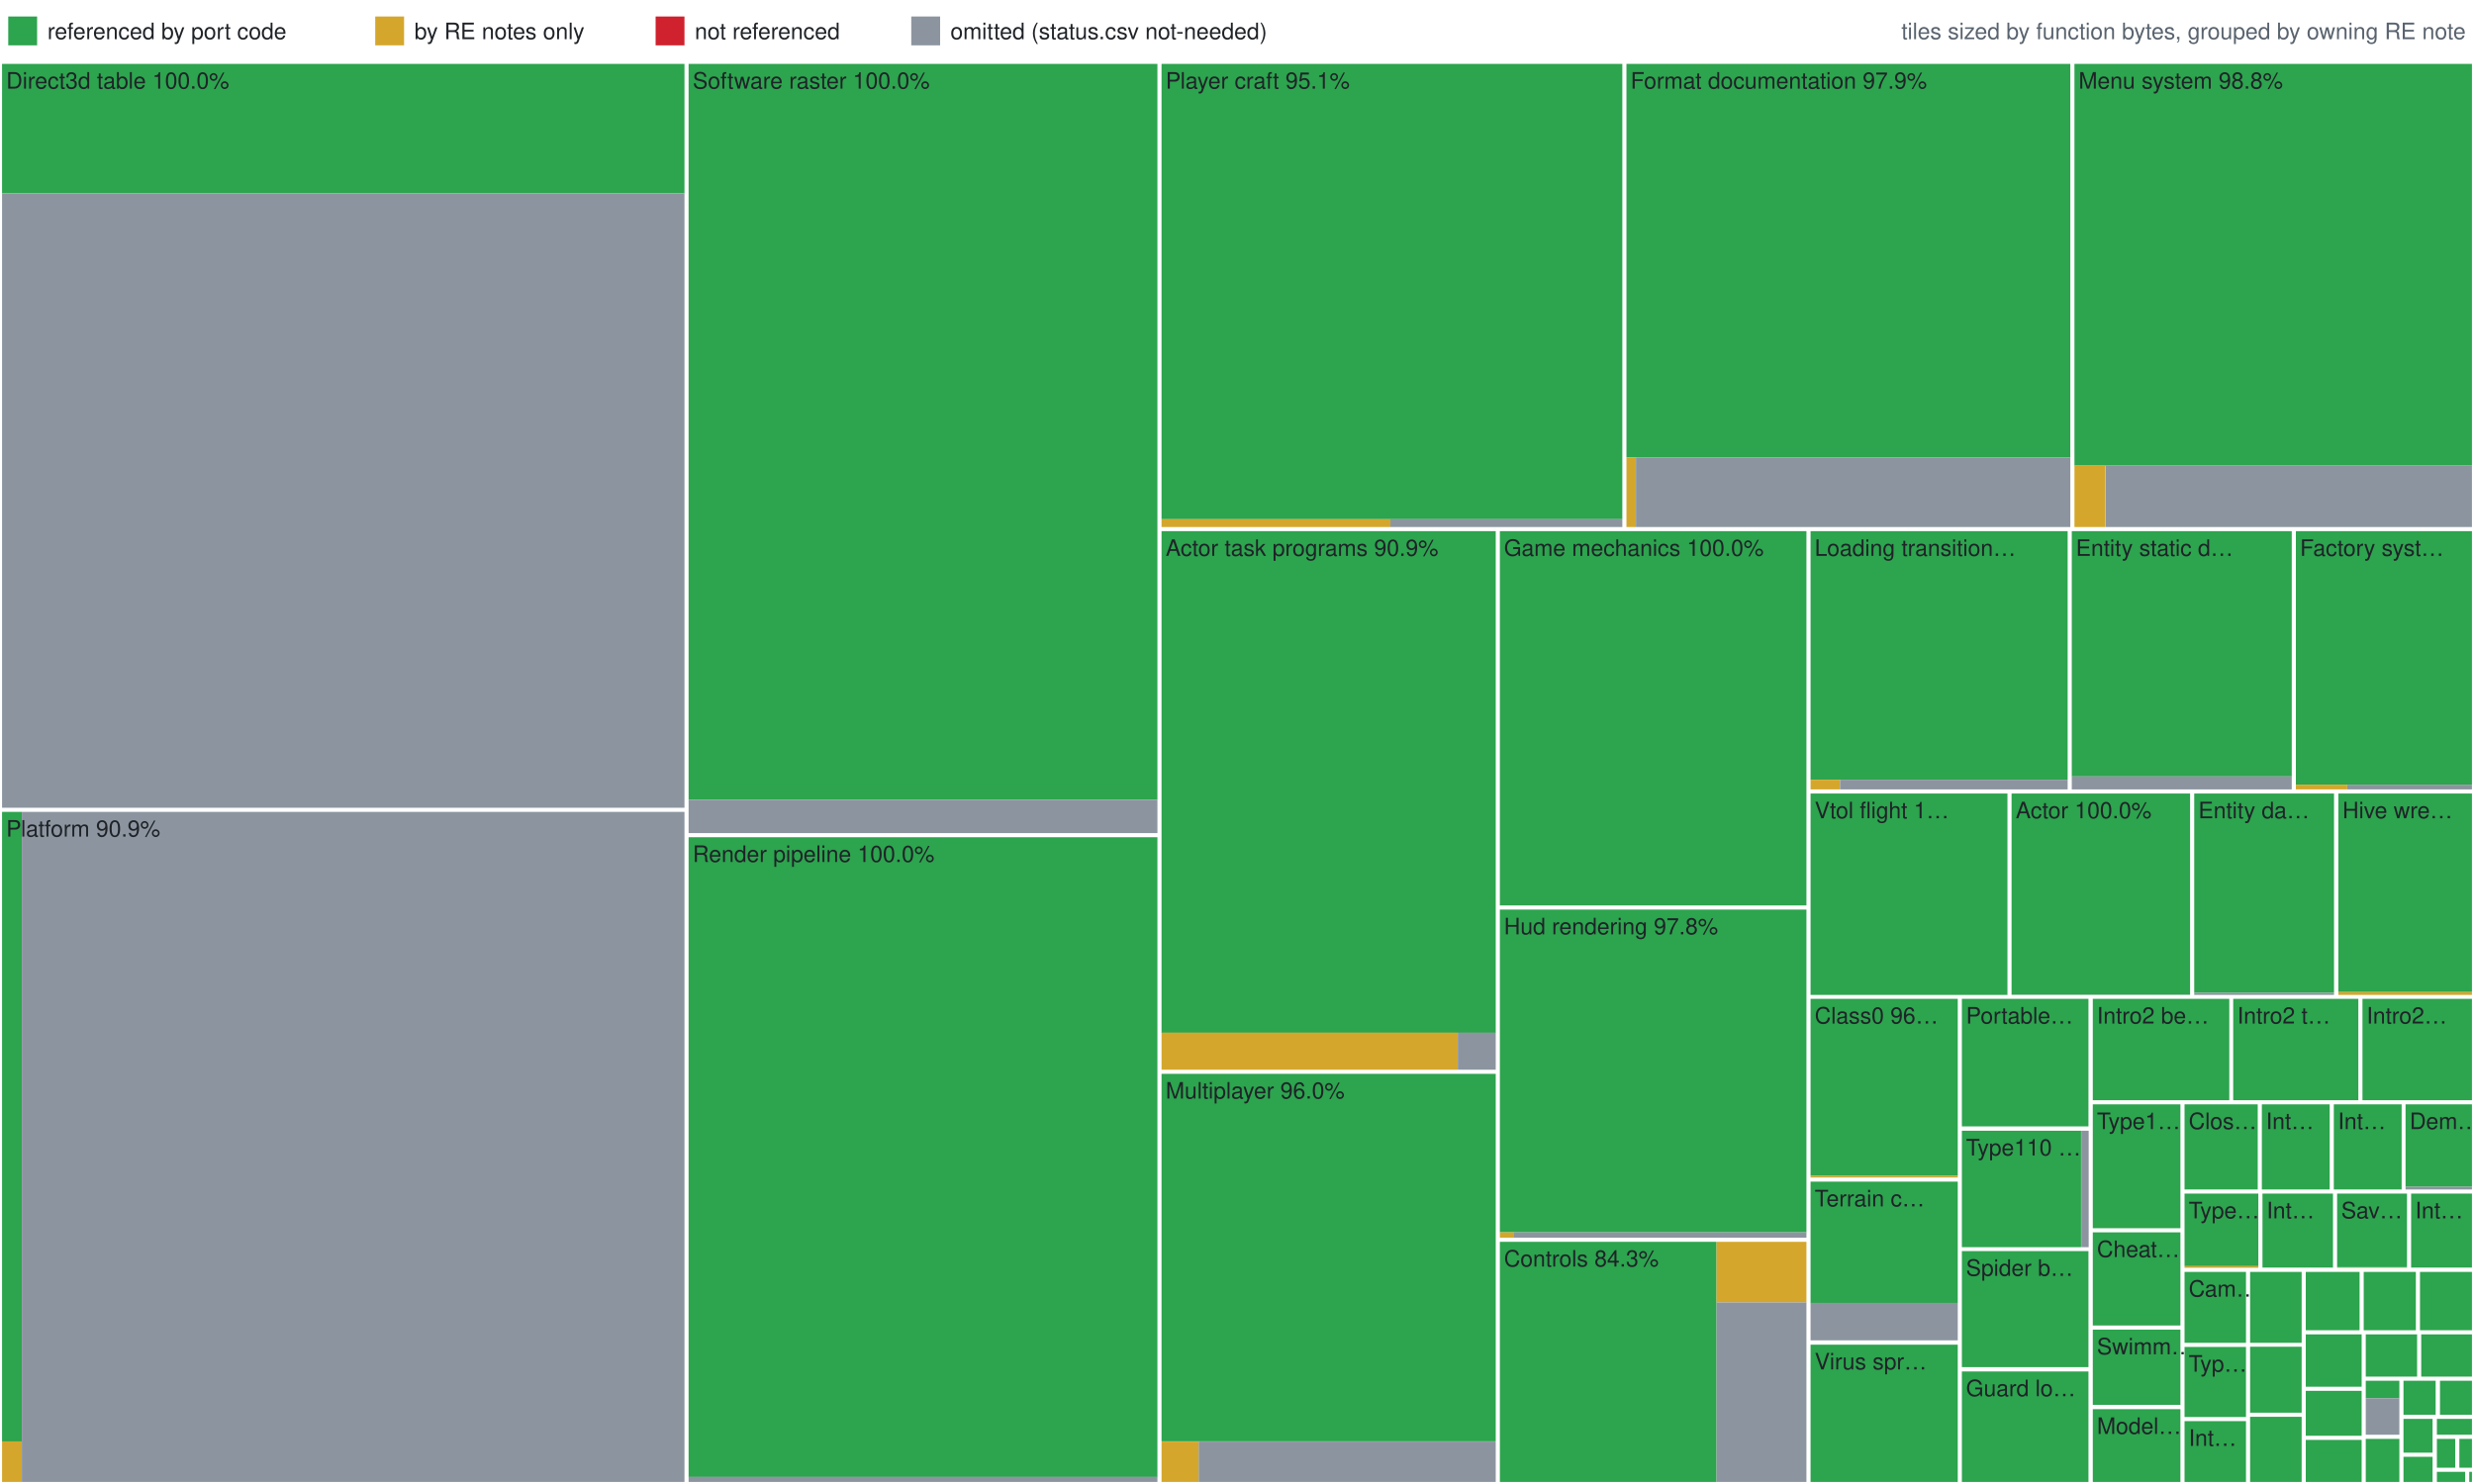
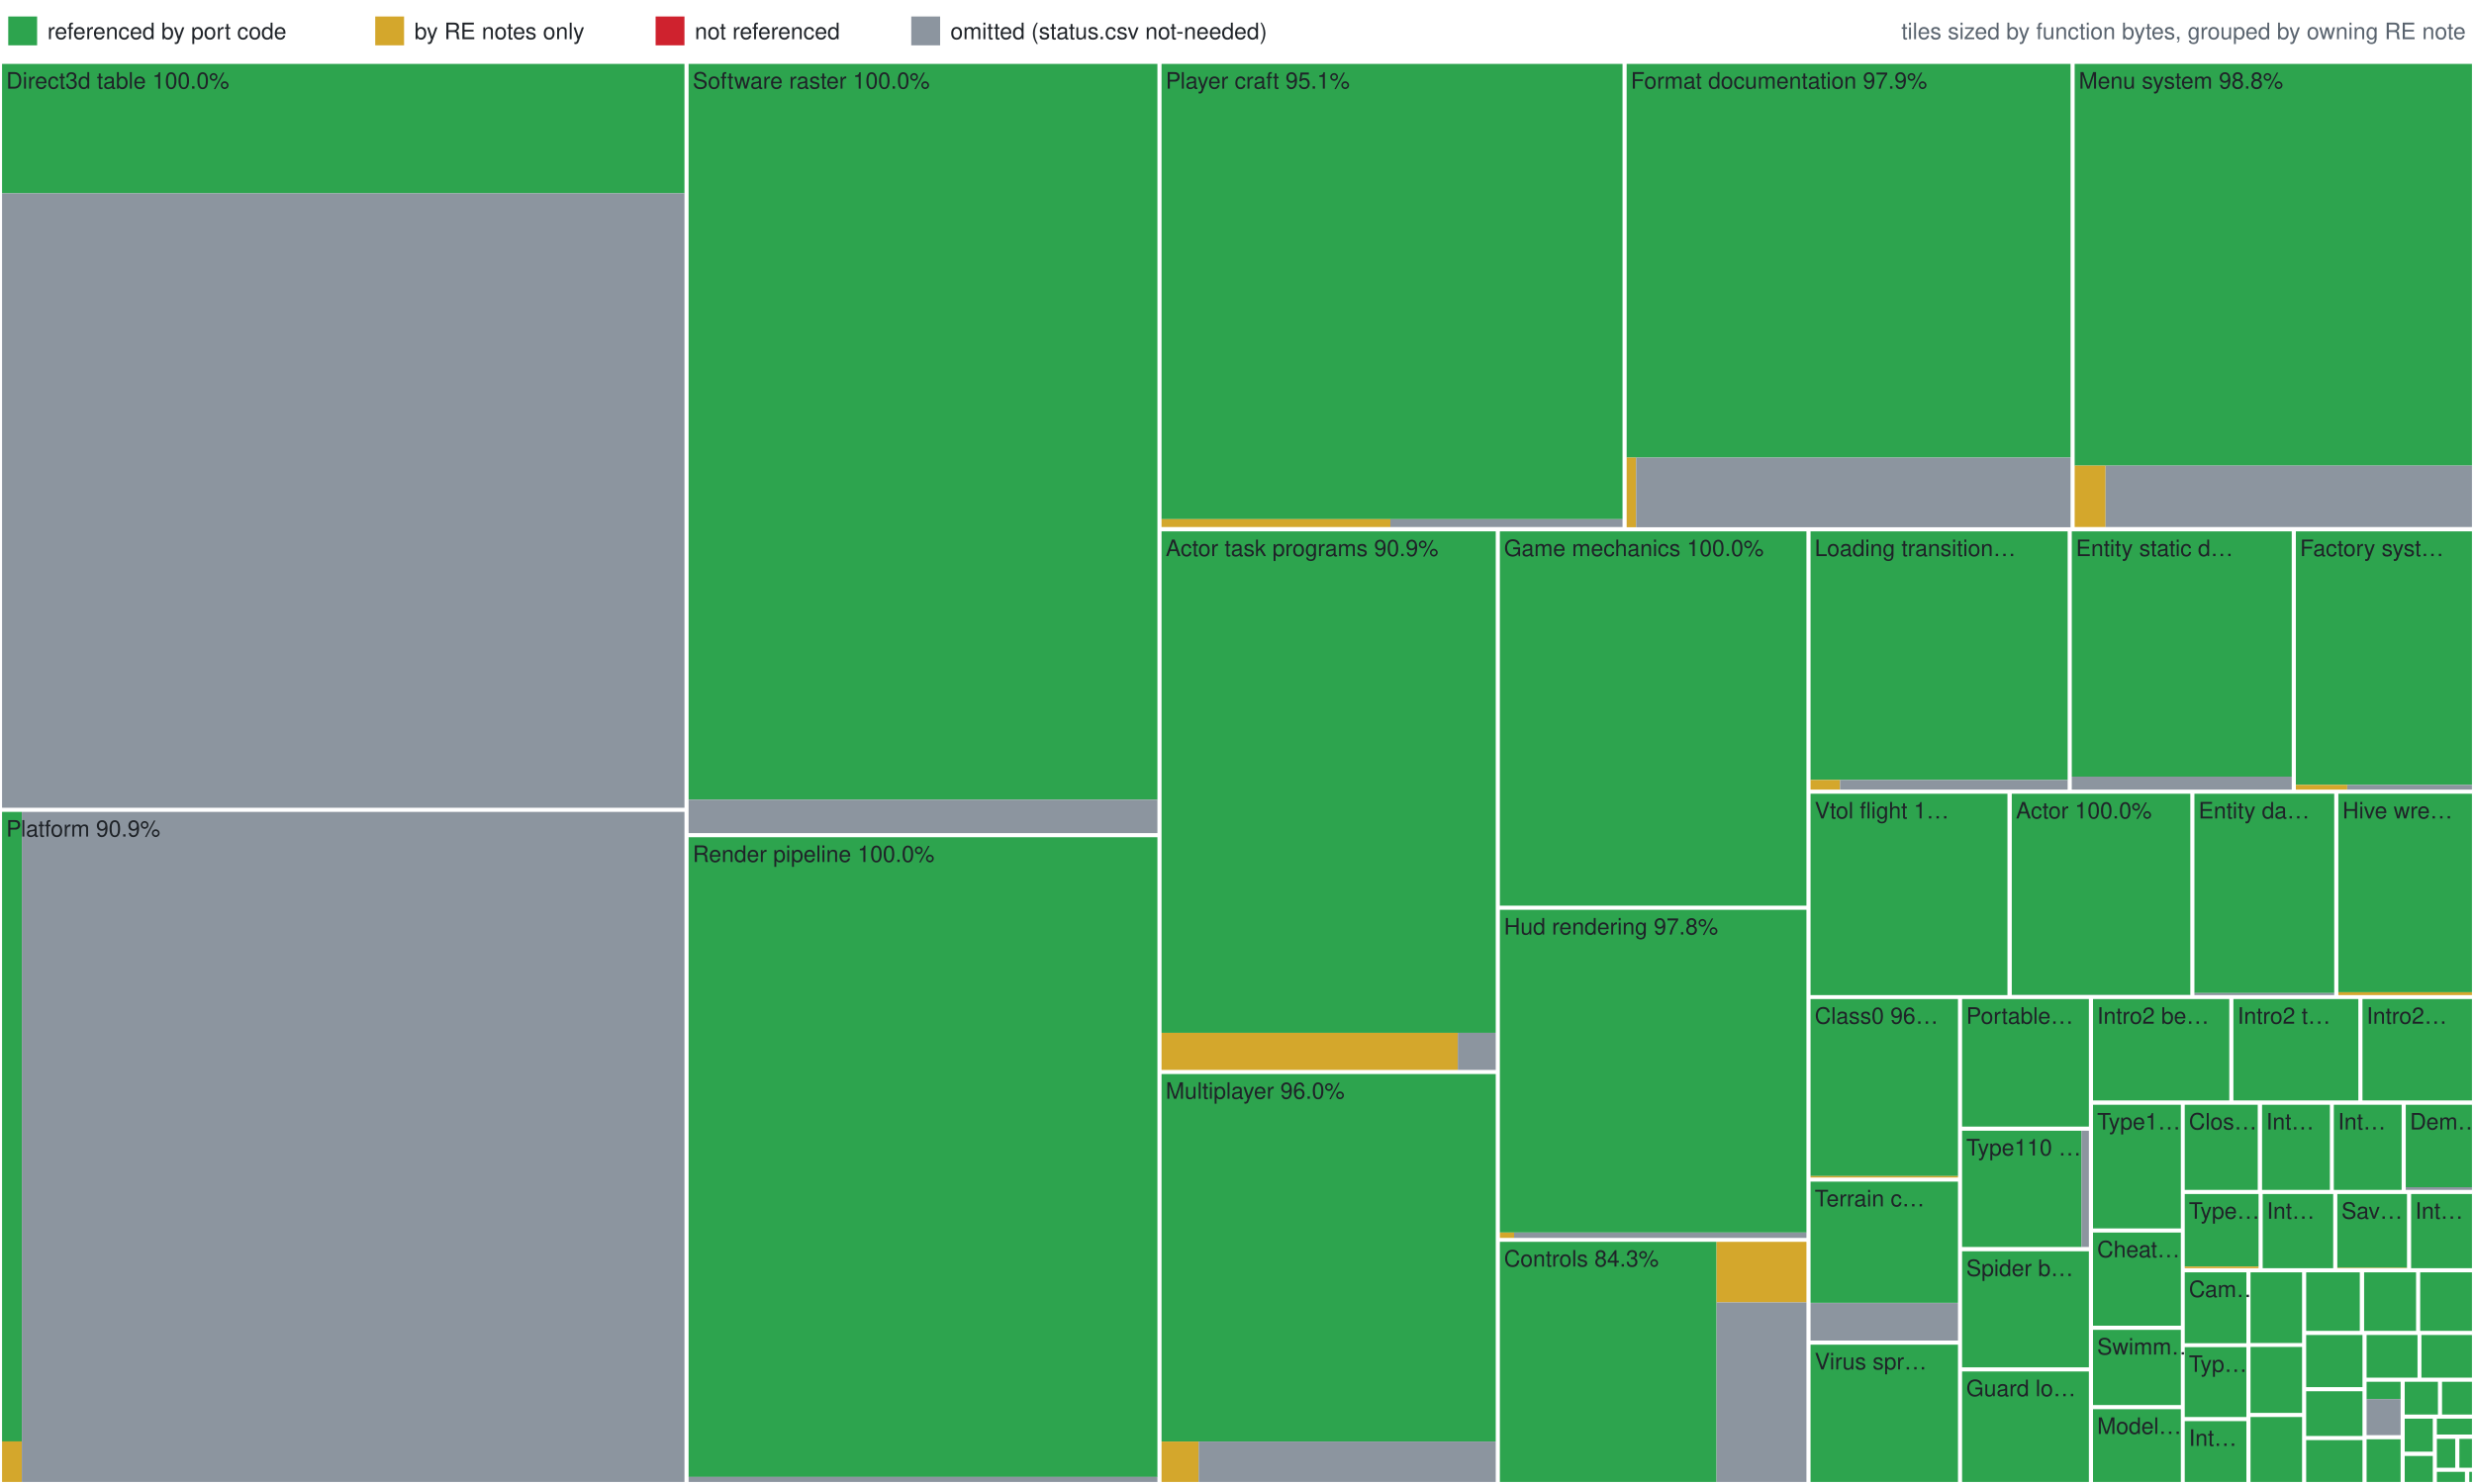
<svg xmlns="http://www.w3.org/2000/svg" width="1200" height="720" viewBox="0 0 1200 720" font-family="Segoe UI, Helvetica, Arial, sans-serif" font-size="11">
  <rect width="1200" height="720" fill="#ffffff" />
  <rect x="4" y="8" width="14" height="14" fill="#2da44e" />
  <text x="23" y="19" fill="#1f2328">referenced by port code</text>
  <rect x="182" y="8" width="14" height="14" fill="#d4a72c" />
  <text x="201" y="19" fill="#1f2328">by RE notes only</text>
  <rect x="318" y="8" width="14" height="14" fill="#cf222e" />
  <text x="337" y="19" fill="#1f2328">not referenced</text>
  <rect x="442" y="8" width="14" height="14" fill="#8c959f" />
  <text x="461" y="19" fill="#1f2328">omitted (status.csv not-needed)</text>
  <text x="1196" y="19" fill="#59636e" text-anchor="end">tiles sized by function bytes, grouped by owning RE note</text>
  <g>
    <rect x="1" y="31" width="331" height="62.8" fill="#2da44e" />
    <rect x="1" y="93.8" width="331" height="298.1" fill="#8c959f" />
    <text x="3" y="43" fill="#1f2328">Direct3d table 100.0%</text>
  </g>
  <g>
    <rect x="1" y="393.9" width="9.6" height="305.5" fill="#2da44e" />
    <rect x="1" y="699.3" width="9.6" height="19.7" fill="#d4a72c" />
    <rect x="10.6" y="393.9" width="321.4" height="325.1" fill="#8c959f" />
    <text x="3" y="405.9" fill="#1f2328">Platform 90.9%</text>
  </g>
  <g>
    <rect x="334" y="31" width="227.4" height="357" fill="#2da44e" />
    <rect x="334" y="388" width="227.4" height="16.2" fill="#8c959f" />
    <text x="336" y="43" fill="#1f2328">Software raster 100.0%</text>
  </g>
  <g>
    <rect x="334" y="406.2" width="227.4" height="310.4" fill="#2da44e" />
    <rect x="334" y="716.5" width="227.4" height="2.5" fill="#8c959f" />
    <text x="336" y="418.2" fill="#1f2328">Render pipeline 100.0%</text>
  </g>
  <g>
-     <rect x="563.4" y="31" width="223.5" height="220.9" fill="#2da44e" />
+     <rect x="563.4" y="31" width="223.6" height="220.9" fill="#2da44e" />
    <rect x="563.4" y="251.9" width="111" height="3.8" fill="#d4a72c" />
-     <rect x="674.4" y="251.9" width="112.5" height="3.8" fill="#8c959f" />
+     <rect x="674.4" y="251.9" width="112.6" height="3.8" fill="#8c959f" />
    <text x="565.4" y="43" fill="#1f2328">Player craft 95.1%</text>
  </g>
  <g>
-     <rect x="788.9" y="31" width="215.3" height="190.9" fill="#2da44e" />
-     <rect x="788.9" y="221.9" width="4.6" height="33.8" fill="#d4a72c" />
-     <rect x="793.5" y="221.9" width="210.7" height="33.8" fill="#8c959f" />
-     <text x="790.9" y="43" fill="#1f2328">Format documentation 97.9%</text>
-   </g>
-   <g>
-     <rect x="1006.2" y="31" width="192.8" height="194.9" fill="#2da44e" />
-     <rect x="1006.2" y="225.9" width="15" height="29.8" fill="#d4a72c" />
+     <rect x="789" y="31" width="215.3" height="191" fill="#2da44e" />
+     <rect x="789" y="222" width="4.6" height="33.8" fill="#d4a72c" />
+     <rect x="793.6" y="222" width="210.7" height="33.8" fill="#8c959f" />
+     <text x="791" y="43" fill="#1f2328">Format documentation 97.9%</text>
+   </g>
+   <g>
+     <rect x="1006.3" y="31" width="192.7" height="194.9" fill="#2da44e" />
+     <rect x="1006.3" y="225.9" width="15" height="29.8" fill="#d4a72c" />
    <rect x="1021.3" y="225.9" width="177.7" height="29.8" fill="#8c959f" />
-     <text x="1008.2" y="43" fill="#1f2328">Menu system 98.8%</text>
-   </g>
-   <g>
-     <rect x="563.4" y="257.7" width="162.1" height="243.4" fill="#2da44e" />
-     <rect x="563.4" y="501" width="143.7" height="18" fill="#d4a72c" />
-     <rect x="707.1" y="501" width="18.4" height="18" fill="#8c959f" />
-     <text x="565.4" y="269.7" fill="#1f2328">Actor task programs 90.9%</text>
-   </g>
-   <g>
-     <rect x="563.4" y="521" width="162.1" height="178.3" fill="#2da44e" />
+     <text x="1008.3" y="43" fill="#1f2328">Menu system 98.8%</text>
+   </g>
+   <g>
+     <rect x="563.4" y="257.8" width="162.1" height="243.3" fill="#2da44e" />
+     <rect x="563.4" y="501.1" width="143.7" height="18" fill="#d4a72c" />
+     <rect x="707.1" y="501.1" width="18.4" height="18" fill="#8c959f" />
+     <text x="565.4" y="269.8" fill="#1f2328">Actor task programs 90.9%</text>
+   </g>
+   <g>
+     <rect x="563.4" y="521.1" width="162.1" height="178.3" fill="#2da44e" />
    <rect x="563.4" y="699.4" width="18" height="19.6" fill="#d4a72c" />
    <rect x="581.4" y="699.4" width="144.1" height="19.6" fill="#8c959f" />
-     <text x="565.4" y="533" fill="#1f2328">Multiplayer 96.0%</text>
-   </g>
-   <g>
-     <rect x="727.5" y="257.7" width="148.7" height="181.6" fill="#2da44e" />
-     <text x="729.5" y="269.7" fill="#1f2328">Game mechanics 100.0%</text>
-   </g>
-   <g>
-     <rect x="727.5" y="441.3" width="148.7" height="156.6" fill="#2da44e" />
-     <rect x="727.5" y="597.9" width="6.9" height="2.6" fill="#d4a72c" />
-     <rect x="734.4" y="597.9" width="141.8" height="2.6" fill="#8c959f" />
-     <text x="729.5" y="453.3" fill="#1f2328">Hud rendering 97.8%</text>
+     <text x="565.4" y="533.1" fill="#1f2328">Multiplayer 96.0%</text>
+   </g>
+   <g>
+     <rect x="727.5" y="257.8" width="148.7" height="181.6" fill="#2da44e" />
+     <text x="729.5" y="269.8" fill="#1f2328">Game mechanics 100.0%</text>
+   </g>
+   <g>
+     <rect x="727.5" y="441.4" width="148.7" height="156.6" fill="#2da44e" />
+     <rect x="727.5" y="598" width="6.9" height="2.6" fill="#d4a72c" />
+     <rect x="734.4" y="598" width="141.8" height="2.6" fill="#8c959f" />
+     <text x="729.5" y="453.4" fill="#1f2328">Hud rendering 97.8%</text>
  </g>
  <g>
    <rect x="727.5" y="602.5" width="105.1" height="116.5" fill="#2da44e" />
    <rect x="832.6" y="602.5" width="43.6" height="29.4" fill="#d4a72c" />
    <rect x="832.6" y="631.9" width="43.6" height="87.1" fill="#8c959f" />
    <text x="729.5" y="614.5" fill="#1f2328">Controls 84.3%</text>
  </g>
  <g>
-     <rect x="878.2" y="257.7" width="124.7" height="120.6" fill="#2da44e" />
-     <rect x="878.2" y="378.3" width="14.3" height="4.7" fill="#d4a72c" />
-     <rect x="892.5" y="378.3" width="110.4" height="4.7" fill="#8c959f" />
-     <text x="880.2" y="269.7" fill="#1f2328">Loading transition…</text>
-   </g>
-   <g>
-     <rect x="1004.9" y="257.7" width="106.7" height="119" fill="#2da44e" />
-     <rect x="1004.9" y="376.7" width="106.7" height="6.3" fill="#8c959f" />
-     <text x="1006.9" y="269.7" fill="#1f2328">Entity static d…</text>
-   </g>
-   <g>
-     <rect x="1113.6" y="257.7" width="85.4" height="123" fill="#2da44e" />
-     <rect x="1113.6" y="380.7" width="24.9" height="2.3" fill="#d4a72c" />
-     <rect x="1138.5" y="380.7" width="60.5" height="2.3" fill="#8c959f" />
-     <text x="1115.6" y="269.7" fill="#1f2328">Factory syst…</text>
-   </g>
-   <g>
-     <rect x="878.2" y="385" width="95.5" height="97.7" fill="#2da44e" />
-     <text x="880.2" y="397" fill="#1f2328">Vtol flight 1…</text>
-   </g>
-   <g>
-     <rect x="975.7" y="385" width="86.6" height="97.6" fill="#2da44e" />
-     <rect x="975.7" y="482.6" width="86.6" height="0.1" fill="#8c959f" />
-     <text x="977.7" y="397" fill="#1f2328">Actor 100.0%</text>
-   </g>
-   <g>
-     <rect x="1064.3" y="385" width="67.8" height="96.7" fill="#2da44e" />
-     <rect x="1064.3" y="481.7" width="67.8" height="1" fill="#8c959f" />
-     <text x="1066.3" y="397" fill="#1f2328">Entity da…</text>
-   </g>
-   <g>
-     <rect x="1134.2" y="385" width="64.8" height="96.3" fill="#2da44e" />
-     <rect x="1134.2" y="481.3" width="64.8" height="1.4" fill="#d4a72c" />
-     <text x="1136.2" y="397" fill="#1f2328">Hive wre…</text>
-   </g>
-   <g>
-     <rect x="878.2" y="484.6" width="71.4" height="85.9" fill="#2da44e" />
-     <rect x="878.2" y="570.6" width="71.4" height="0.7" fill="#d4a72c" />
-     <text x="880.2" y="496.6" fill="#1f2328">Class0 96…</text>
-   </g>
-   <g>
-     <rect x="878.2" y="573.3" width="71.4" height="58.9" fill="#2da44e" />
-     <rect x="878.2" y="632.1" width="71.4" height="18.2" fill="#8c959f" />
+     <rect x="878.2" y="257.8" width="124.7" height="120.6" fill="#2da44e" />
+     <rect x="878.2" y="378.4" width="14.3" height="4.7" fill="#d4a72c" />
+     <rect x="892.5" y="378.4" width="110.4" height="4.7" fill="#8c959f" />
+     <text x="880.2" y="269.8" fill="#1f2328">Loading transition…</text>
+   </g>
+   <g>
+     <rect x="1004.9" y="257.8" width="106.7" height="119" fill="#2da44e" />
+     <rect x="1004.9" y="376.8" width="106.7" height="6.3" fill="#8c959f" />
+     <text x="1006.9" y="269.8" fill="#1f2328">Entity static d…</text>
+   </g>
+   <g>
+     <rect x="1113.6" y="257.8" width="85.4" height="123" fill="#2da44e" />
+     <rect x="1113.6" y="380.8" width="24.9" height="2.3" fill="#d4a72c" />
+     <rect x="1138.5" y="380.8" width="60.5" height="2.3" fill="#8c959f" />
+     <text x="1115.6" y="269.8" fill="#1f2328">Factory syst…</text>
+   </g>
+   <g>
+     <rect x="878.2" y="385.1" width="95.5" height="97.7" fill="#2da44e" />
+     <text x="880.2" y="397.1" fill="#1f2328">Vtol flight 1…</text>
+   </g>
+   <g>
+     <rect x="975.8" y="385.1" width="86.6" height="97.6" fill="#2da44e" />
+     <rect x="975.8" y="482.7" width="86.6" height="0.1" fill="#8c959f" />
+     <text x="977.8" y="397.1" fill="#1f2328">Actor 100.0%</text>
+   </g>
+   <g>
+     <rect x="1064.4" y="385.1" width="67.8" height="96.7" fill="#2da44e" />
+     <rect x="1064.4" y="481.8" width="67.8" height="1" fill="#8c959f" />
+     <text x="1066.4" y="397.1" fill="#1f2328">Entity da…</text>
+   </g>
+   <g>
+     <rect x="1134.2" y="385.1" width="64.8" height="96.3" fill="#2da44e" />
+     <rect x="1134.2" y="481.4" width="64.8" height="1.4" fill="#d4a72c" />
+     <text x="1136.2" y="397.1" fill="#1f2328">Hive wre…</text>
+   </g>
+   <g>
+     <rect x="878.2" y="484.7" width="71.5" height="85.9" fill="#2da44e" />
+     <rect x="878.2" y="570.6" width="71.5" height="0.7" fill="#d4a72c" />
+     <text x="880.2" y="496.7" fill="#1f2328">Class0 96…</text>
+   </g>
+   <g>
+     <rect x="878.2" y="573.3" width="71.5" height="58.8" fill="#2da44e" />
+     <rect x="878.2" y="632.2" width="71.5" height="18.2" fill="#8c959f" />
    <text x="880.2" y="585.3" fill="#1f2328">Terrain c…</text>
  </g>
  <g>
-     <rect x="878.2" y="652.4" width="71.4" height="66.6" fill="#2da44e" />
+     <rect x="878.2" y="652.4" width="71.5" height="66.6" fill="#2da44e" />
    <text x="880.2" y="664.4" fill="#1f2328">Virus spr…</text>
  </g>
  <g>
-     <rect x="951.6" y="484.6" width="61.4" height="61.9" fill="#2da44e" />
-     <text x="953.6" y="496.6" fill="#1f2328">Portable…</text>
-   </g>
-   <g>
-     <rect x="951.6" y="548.6" width="57.8" height="56.5" fill="#2da44e" />
-     <rect x="1009.5" y="548.6" width="3.6" height="56.5" fill="#8c959f" />
-     <text x="953.6" y="560.6" fill="#1f2328">Type110 …</text>
-   </g>
-   <g>
-     <rect x="951.6" y="607" width="61.4" height="56.3" fill="#2da44e" />
-     <text x="953.6" y="619" fill="#1f2328">Spider b…</text>
-   </g>
-   <g>
-     <rect x="951.6" y="665.4" width="61.4" height="53.6" fill="#2da44e" />
-     <text x="953.6" y="677.4" fill="#1f2328">Guard lo…</text>
-   </g>
-   <g>
-     <rect x="1015.1" y="484.6" width="66.2" height="49.2" fill="#2da44e" />
-     <text x="1017.1" y="496.6" fill="#1f2328">Intro2 be…</text>
-   </g>
-   <g>
-     <rect x="1083.2" y="484.6" width="60.7" height="49.2" fill="#2da44e" />
-     <text x="1085.2" y="496.6" fill="#1f2328">Intro2 t…</text>
-   </g>
-   <g>
-     <rect x="1145.9" y="484.6" width="53.1" height="49.2" fill="#2da44e" />
-     <text x="1147.9" y="496.6" fill="#1f2328">Intro2…</text>
-   </g>
-   <g>
-     <rect x="1015.1" y="535.8" width="42.5" height="60.1" fill="#2da44e" />
-     <text x="1017.1" y="547.8" fill="#1f2328">Type1…</text>
-   </g>
-   <g>
-     <rect x="1015.1" y="597.9" width="42.5" height="45.2" fill="#2da44e" />
-     <text x="1017.1" y="609.9" fill="#1f2328">Cheat…</text>
-   </g>
-   <g>
-     <rect x="1015.1" y="645.1" width="42.5" height="36.5" fill="#2da44e" />
-     <text x="1017.1" y="657.1" fill="#1f2328">Swimm…</text>
-   </g>
-   <g>
-     <rect x="1015.1" y="683.7" width="42.5" height="35.3" fill="#2da44e" />
-     <text x="1017.1" y="695.7" fill="#1f2328">Model…</text>
-   </g>
-   <g>
-     <rect x="1059.6" y="535.8" width="35.5" height="41.3" fill="#2da44e" />
-     <text x="1061.6" y="547.8" fill="#1f2328">Clos…</text>
-   </g>
-   <g>
-     <rect x="1097.1" y="535.8" width="32.9" height="41.3" fill="#2da44e" />
-     <text x="1099.1" y="547.8" fill="#1f2328">Int…</text>
-   </g>
-   <g>
-     <rect x="1132" y="535.8" width="32.9" height="41.3" fill="#2da44e" />
-     <text x="1134" y="547.8" fill="#1f2328">Int…</text>
-   </g>
-   <g>
-     <rect x="1166.8" y="535.8" width="32.2" height="40" fill="#2da44e" />
-     <rect x="1166.8" y="575.8" width="32.2" height="1.3" fill="#8c959f" />
-     <text x="1168.8" y="547.8" fill="#1f2328">Dem…</text>
-   </g>
-   <g>
-     <rect x="1059.6" y="579.1" width="35.8" height="35.2" fill="#2da44e" />
-     <rect x="1059.6" y="614.3" width="35.8" height="0.8" fill="#d4a72c" />
-     <text x="1061.6" y="591.1" fill="#1f2328">Type…</text>
-   </g>
-   <g>
-     <rect x="1097.4" y="579.1" width="34.2" height="35.9" fill="#2da44e" />
-     <text x="1099.4" y="591.1" fill="#1f2328">Int…</text>
-   </g>
-   <g>
-     <rect x="1133.6" y="579.1" width="33.9" height="35.7" fill="#2da44e" />
-     <rect x="1133.6" y="614.9" width="33.9" height="0.2" fill="#d4a72c" />
-     <text x="1135.6" y="591.1" fill="#1f2328">Sav…</text>
-   </g>
-   <g>
-     <rect x="1169.5" y="579.1" width="29.5" height="35.9" fill="#2da44e" />
-     <text x="1171.5" y="591.1" fill="#1f2328">Int…</text>
-   </g>
-   <g>
-     <rect x="1059.6" y="617.1" width="29.8" height="34.4" fill="#2da44e" />
-     <text x="1061.6" y="629.1" fill="#1f2328">Cam…</text>
-   </g>
-   <g>
-     <rect x="1059.6" y="653.5" width="29.8" height="34" fill="#2da44e" />
-     <text x="1061.6" y="665.5" fill="#1f2328">Typ…</text>
-   </g>
-   <g>
-     <rect x="1059.6" y="689.5" width="29.8" height="29.5" fill="#2da44e" />
-     <text x="1061.6" y="701.5" fill="#1f2328">Int…</text>
-   </g>
-   <g>
-     <rect x="1091.4" y="617.1" width="25" height="34.4" fill="#2da44e" />
-   </g>
-   <g>
-     <rect x="1091.4" y="653.4" width="25" height="32" fill="#2da44e" />
-   </g>
-   <g>
-     <rect x="1091.4" y="687.4" width="25" height="31.6" fill="#2da44e" />
-   </g>
-   <g>
-     <rect x="1118.4" y="617.1" width="26.1" height="28.3" fill="#2da44e" />
-   </g>
-   <g>
-     <rect x="1146.5" y="617.1" width="25.3" height="28.3" fill="#2da44e" />
-   </g>
-   <g>
-     <rect x="1173.8" y="617.1" width="25.2" height="28.3" fill="#2da44e" />
-   </g>
-   <g>
-     <rect x="1118.4" y="647.4" width="27.1" height="25.4" fill="#2da44e" />
-   </g>
-   <g>
-     <rect x="1118.4" y="674.8" width="27.1" height="21.8" fill="#2da44e" />
-   </g>
-   <g>
-     <rect x="1118.4" y="698.6" width="27.1" height="20.4" fill="#2da44e" />
-   </g>
-   <g>
-     <rect x="1147.5" y="647.4" width="24.9" height="20.5" fill="#2da44e" />
-   </g>
-   <g>
-     <rect x="1174.4" y="647.4" width="24.6" height="20.5" fill="#2da44e" />
-   </g>
-   <g>
-     <rect x="1147.5" y="669.9" width="16.3" height="8.5" fill="#2da44e" />
-     <rect x="1147.5" y="678.4" width="16.3" height="17.7" fill="#8c959f" />
-   </g>
-   <g>
-     <rect x="1147.5" y="698.1" width="16.3" height="20.9" fill="#2da44e" />
-   </g>
-   <g>
-     <rect x="1165.8" y="669.9" width="15.6" height="16.5" fill="#2da44e" />
-   </g>
-   <g>
-     <rect x="1183.5" y="669.9" width="15.5" height="16.5" fill="#2da44e" />
-   </g>
-   <g>
-     <rect x="1165.8" y="688.4" width="14.1" height="16.4" fill="#2da44e" />
-   </g>
-   <g>
-     <rect x="1165.8" y="706.8" width="14.1" height="12.2" fill="#2da44e" />
-   </g>
-   <g>
-     <rect x="1182" y="688.4" width="17" height="7.7" fill="#2da44e" />
+     <rect x="951.7" y="484.7" width="61.5" height="61.9" fill="#2da44e" />
+     <text x="953.7" y="496.7" fill="#1f2328">Portable…</text>
+   </g>
+   <g>
+     <rect x="951.7" y="548.6" width="57.9" height="56.4" fill="#2da44e" />
+     <rect x="1009.6" y="548.6" width="3.6" height="56.4" fill="#8c959f" />
+     <text x="953.7" y="560.6" fill="#1f2328">Type110 …</text>
+   </g>
+   <g>
+     <rect x="951.7" y="607.1" width="61.5" height="56.3" fill="#2da44e" />
+     <text x="953.7" y="619.1" fill="#1f2328">Spider b…</text>
+   </g>
+   <g>
+     <rect x="951.7" y="665.4" width="61.5" height="53.6" fill="#2da44e" />
+     <text x="953.7" y="677.4" fill="#1f2328">Guard lo…</text>
+   </g>
+   <g>
+     <rect x="1015.2" y="484.7" width="66.1" height="49.2" fill="#2da44e" />
+     <text x="1017.2" y="496.7" fill="#1f2328">Intro2 be…</text>
+   </g>
+   <g>
+     <rect x="1083.3" y="484.7" width="60.6" height="49.2" fill="#2da44e" />
+     <text x="1085.3" y="496.7" fill="#1f2328">Intro2 t…</text>
+   </g>
+   <g>
+     <rect x="1145.9" y="484.7" width="53.1" height="49.2" fill="#2da44e" />
+     <text x="1147.9" y="496.7" fill="#1f2328">Intro2…</text>
+   </g>
+   <g>
+     <rect x="1015.2" y="536" width="42.6" height="60" fill="#2da44e" />
+     <text x="1017.2" y="548" fill="#1f2328">Type1…</text>
+   </g>
+   <g>
+     <rect x="1015.2" y="598" width="42.6" height="45.2" fill="#2da44e" />
+     <text x="1017.2" y="610" fill="#1f2328">Cheat…</text>
+   </g>
+   <g>
+     <rect x="1015.2" y="645.2" width="42.6" height="36.5" fill="#2da44e" />
+     <text x="1017.2" y="657.2" fill="#1f2328">Swimm…</text>
+   </g>
+   <g>
+     <rect x="1015.2" y="683.7" width="42.6" height="35.3" fill="#2da44e" />
+     <text x="1017.2" y="695.7" fill="#1f2328">Model…</text>
+   </g>
+   <g>
+     <rect x="1059.7" y="536" width="35.4" height="41.3" fill="#2da44e" />
+     <text x="1061.7" y="548" fill="#1f2328">Clos…</text>
+   </g>
+   <g>
+     <rect x="1097.2" y="536" width="32.9" height="41.3" fill="#2da44e" />
+     <text x="1099.2" y="548" fill="#1f2328">Int…</text>
+   </g>
+   <g>
+     <rect x="1132" y="536" width="32.9" height="41.3" fill="#2da44e" />
+     <text x="1134" y="548" fill="#1f2328">Int…</text>
+   </g>
+   <g>
+     <rect x="1166.9" y="536" width="32.1" height="40" fill="#2da44e" />
+     <rect x="1166.9" y="576" width="32.1" height="1.3" fill="#8c959f" />
+     <text x="1168.9" y="548" fill="#1f2328">Dem…</text>
+   </g>
+   <g>
+     <rect x="1059.7" y="579.3" width="35.8" height="35.2" fill="#2da44e" />
+     <rect x="1059.7" y="614.5" width="35.8" height="0.8" fill="#d4a72c" />
+     <text x="1061.7" y="591.3" fill="#1f2328">Type…</text>
+   </g>
+   <g>
+     <rect x="1097.5" y="579.3" width="34.2" height="36" fill="#2da44e" />
+     <text x="1099.5" y="591.3" fill="#1f2328">Int…</text>
+   </g>
+   <g>
+     <rect x="1133.7" y="579.3" width="33.8" height="35.8" fill="#2da44e" />
+     <rect x="1133.7" y="615.1" width="33.8" height="0.2" fill="#d4a72c" />
+     <text x="1135.7" y="591.3" fill="#1f2328">Sav…</text>
+   </g>
+   <g>
+     <rect x="1169.5" y="579.3" width="29.5" height="36" fill="#2da44e" />
+     <text x="1171.5" y="591.3" fill="#1f2328">Int…</text>
+   </g>
+   <g>
+     <rect x="1059.7" y="617.3" width="29.9" height="34.4" fill="#2da44e" />
+     <text x="1061.7" y="629.3" fill="#1f2328">Cam…</text>
+   </g>
+   <g>
+     <rect x="1059.7" y="653.6" width="29.9" height="33.9" fill="#2da44e" />
+     <text x="1061.7" y="665.6" fill="#1f2328">Typ…</text>
+   </g>
+   <g>
+     <rect x="1059.7" y="689.5" width="29.9" height="29.5" fill="#2da44e" />
+     <text x="1061.7" y="701.5" fill="#1f2328">Int…</text>
+   </g>
+   <g>
+     <rect x="1091.6" y="617.3" width="25" height="34.3" fill="#2da44e" />
+   </g>
+   <g>
+     <rect x="1091.6" y="653.5" width="25" height="32" fill="#2da44e" />
+   </g>
+   <g>
+     <rect x="1091.6" y="687.5" width="25" height="31.5" fill="#2da44e" />
+   </g>
+   <g>
+     <rect x="1118.6" y="617.3" width="26" height="28.4" fill="#2da44e" />
+   </g>
+   <g>
+     <rect x="1146.7" y="617.3" width="25.2" height="28.4" fill="#2da44e" />
+   </g>
+   <g>
+     <rect x="1173.9" y="617.3" width="25.1" height="28.4" fill="#2da44e" />
+   </g>
+   <g>
+     <rect x="1118.6" y="647.7" width="27.3" height="25.3" fill="#2da44e" />
+   </g>
+   <g>
+     <rect x="1118.6" y="675" width="27.3" height="21.7" fill="#2da44e" />
+   </g>
+   <g>
+     <rect x="1118.6" y="698.7" width="27.3" height="20.3" fill="#2da44e" />
+   </g>
+   <g>
+     <rect x="1147.9" y="647.7" width="24.7" height="20.7" fill="#2da44e" />
+   </g>
+   <g>
+     <rect x="1174.5" y="647.7" width="24.5" height="20.7" fill="#2da44e" />
+   </g>
+   <g>
+     <rect x="1147.9" y="670.4" width="16.5" height="8.4" fill="#2da44e" />
+     <rect x="1147.9" y="678.8" width="16.5" height="17.5" fill="#8c959f" />
+   </g>
+   <g>
+     <rect x="1147.9" y="698.3" width="16.5" height="20.7" fill="#2da44e" />
+   </g>
+   <g>
+     <rect x="1166.4" y="670.4" width="16.1" height="15.9" fill="#2da44e" />
+   </g>
+   <g>
+     <rect x="1184.5" y="670.4" width="14.5" height="15.9" fill="#2da44e" />
+   </g>
+   <g>
+     <rect x="1166.4" y="688.3" width="13.6" height="16" fill="#2da44e" />
+   </g>
+   <g>
+     <rect x="1166.4" y="706.4" width="13.6" height="12.6" fill="#2da44e" />
+   </g>
+   <g>
+     <rect x="1182" y="688.3" width="17" height="7.7" fill="#2da44e" />
  </g>
  <g>
    <rect x="1182" y="698.1" width="8.9" height="14" fill="#2da44e" />
  </g>
  <g>
    <rect x="1192.9" y="698.1" width="6.1" height="14" fill="#2da44e" />
  </g>
  <g>
-     <rect x="1182" y="714.1" width="13.7" height="4.9" fill="#2da44e" />
+     <rect x="1182" y="714.1" width="13.6" height="4.9" fill="#2da44e" />
  </g>
  <g>
    <rect x="1197.7" y="714.1" width="1.3" height="4.9" fill="#2da44e" />
  </g>
</svg>
